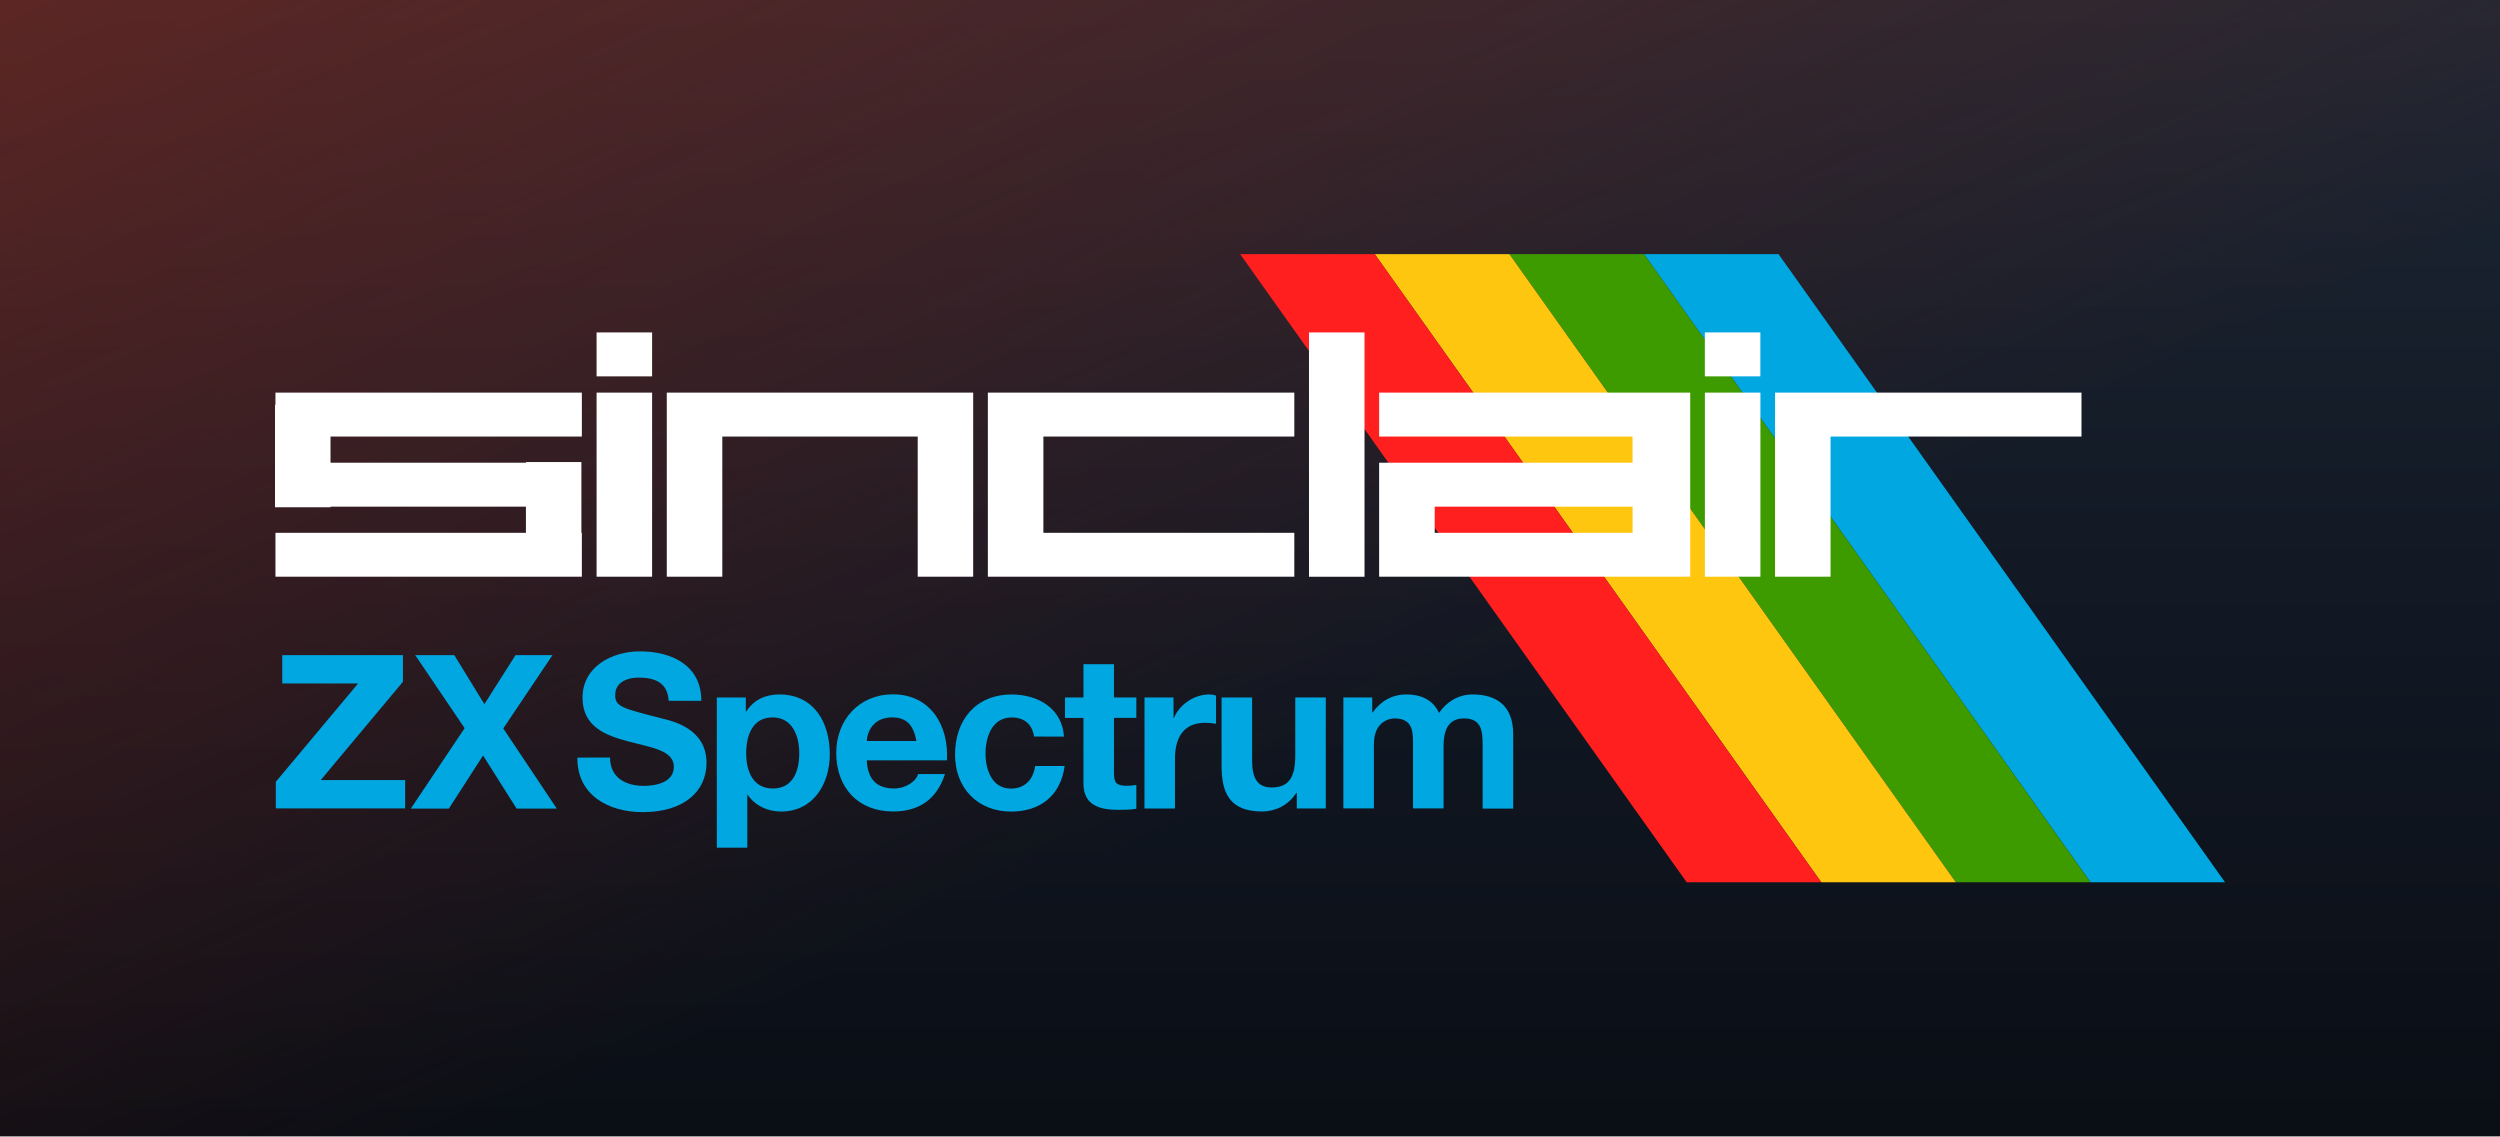
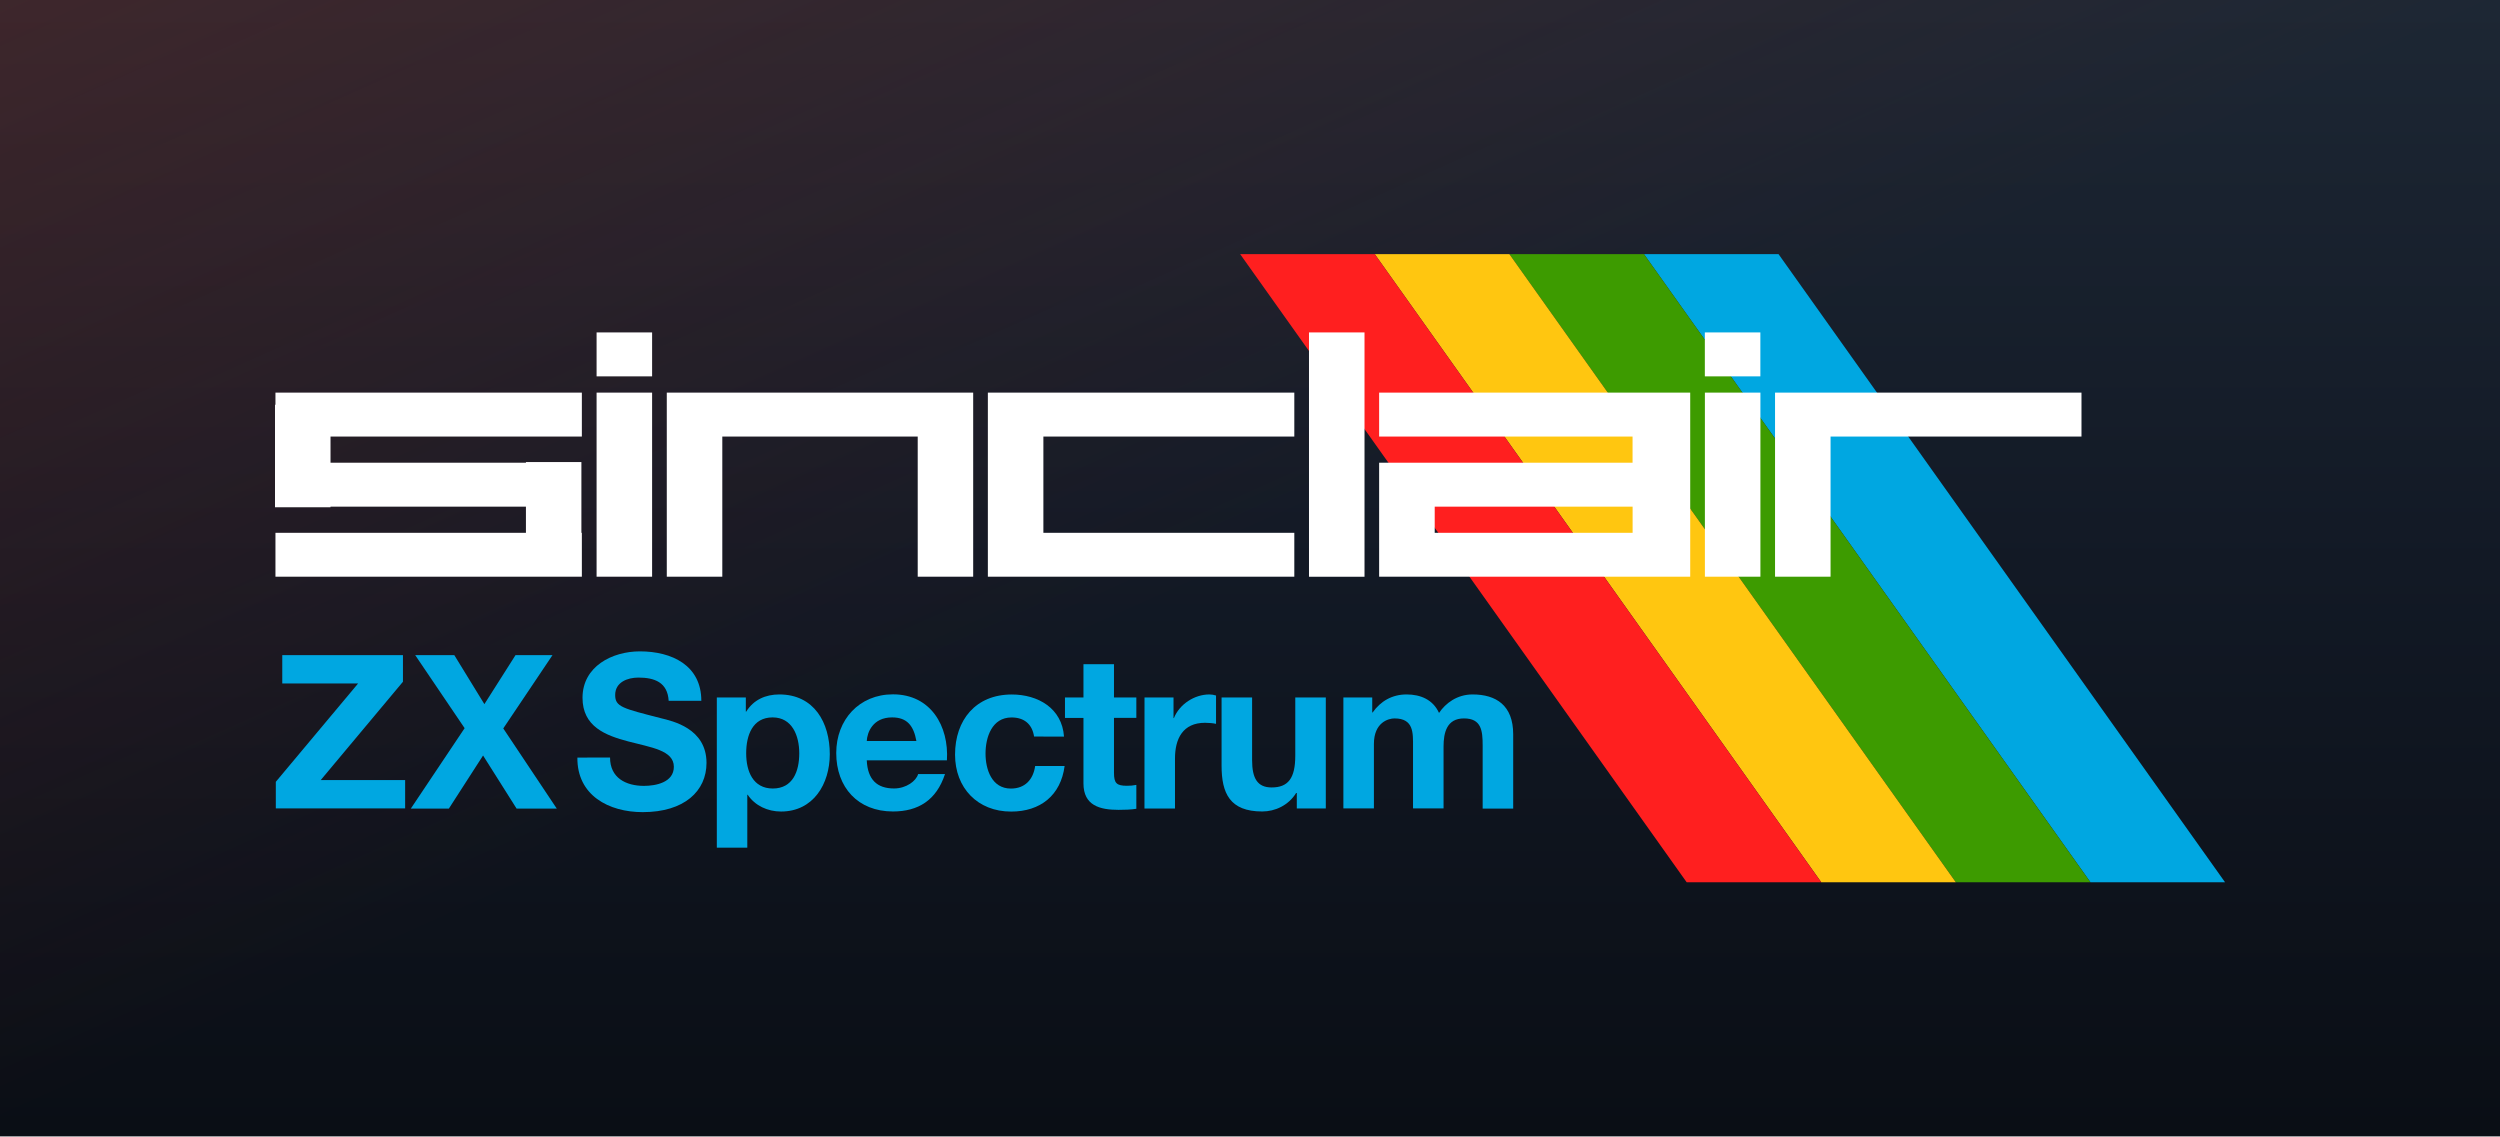
<svg xmlns="http://www.w3.org/2000/svg" viewBox="0 0 440 200" preserveAspectRatio="xMidYMid meet">
  <defs>
-     <linearGradient id="base" x1="0" y1="0" x2="0" y2="1">
+     <linearGradient id="capBase" x1="0" y1="0" x2="0" y2="1">
      <stop offset="0" stop-color="#1d2734" />
      <stop offset="0.5" stop-color="#121925" />
      <stop offset="1" stop-color="#0a0e15" />
    </linearGradient>
-     <linearGradient id="bloom" x1="0" y1="0" x2="1" y2="1">
-       <stop offset="0" stop-color="#9a2514" stop-opacity="0.50" />
-       <stop offset="0.6" stop-color="#9a2514" stop-opacity="0" />
+     <linearGradient id="capBloom" x1="0" y1="0" x2="1" y2="1">
+       <stop offset="0" stop-color="#9a2514" stop-opacity="0.26" />
+       <stop offset="0.5" stop-color="#9a2514" stop-opacity="0" />
    </linearGradient>
  </defs>
-   <rect width="440" height="200" fill="url(#base)" />
-   <rect width="440" height="200" fill="url(#bloom)" />
+   <rect width="440" height="200" fill="url(#capBase)" />
+   <rect width="440" height="200" fill="url(#capBloom)" />
  <g transform="translate(48.400 44.730) scale(0.0894)">
    <style type="text/css">
	.st0{fill:#FFFFFF;}
	.st1{fill:#00A7E1;}
	.st2{fill:#3D9B00;}
	.st3{fill:#FFC610;}
	.st4{fill:#FF1F1F;}
</style>
    <g>
      <rect x="633.1" y="154.1" class="st0" width="109.3" height="86.5" />
      <g>
        <g>
          <polygon class="st1" points="2960,0 2695.1,0 3574,1236.5 3839,1236.5    " />
          <polygon class="st2" points="2695.1,0 2430.1,0 3309,1236.5 3574,1236.5    " />
          <polygon class="st3" points="2430.1,0 2165.1,0 3044,1236.5 3309,1236.5    " />
        </g>
        <polygon class="st4" points="2165.1,0 1900.1,0 2779.1,1236.5 3044,1236.5   " />
      </g>
      <g>
        <rect x="633.1" y="272.6" class="st0" width="109.3" height="362.4" />
        <rect x="2815" y="272.6" class="st0" width="109.3" height="362.4" />
        <rect x="2035.6" y="154.1" class="st0" width="109.3" height="481" />
        <polygon class="st0" points="880.6,272.6 771.3,272.6 771.3,359.1 771.3,635 880.6,635 880.6,359.1 1265.3,359.1 1265.3,635     1374.5,635 1374.5,359.1 1374.5,272.6 1265.3,272.6   " />
        <polygon class="st0" points="3556.4,272.6 3062.4,272.6 2953.1,272.6 2953.1,359.1 2953.1,635 3062.4,635 3062.4,359.1     3556.4,359.1   " />
        <polygon class="st0" points="0.9,296.5 0,296.5 0,410.6 0,497.1 0,498.3 109.3,498.3 109.3,497.1 494,497.1 494,548.6 0.9,548.6     0.9,635 494,635 603.2,635 604.1,635 604.1,548.6 603.2,548.6 603.2,497.1 603.2,410.6 603.2,409.3 494,409.3 494,410.6     109.3,410.6 109.3,359.1 604.1,359.1 604.1,272.6 0.9,272.6   " />
        <polygon class="st0" points="1403.4,272.6 1403.4,359.1 1403.4,548.6 1403.4,635 1512.7,635 2006.7,635 2006.7,548.6     1512.7,548.6 1512.7,359.1 2006.7,359.1 2006.7,272.6 1512.7,272.6   " />
        <path class="st0" d="M2777.1,272.6h-100.4h-4.1h-498.9v86.5h498.9v51.5h-498.9v4.6v81.9v51.5V635H2283h389.6h4.1h100.4h4.9h4.1    V272.6h-4.1H2777.1z M2283.1,548.6v-51.5h389.6v51.5H2283.1z" />
      </g>
      <g>
        <path class="st1" d="M1.6,1038.8l162-193.6H14.3v-55.8h237.6v52.4L90,1035.4h166.2v55.8H1.6V1038.8z" />
        <path class="st1" d="M373.3,933.2L276,789.4h77l59.2,96.5l61.3-96.5h72.8l-96.9,144.3l105.3,157.8h-79.1l-66-104.5l-67.3,104.5    h-74.9L373.3,933.2z" />
        <path class="st1" d="M659.6,991c0,40.2,31.3,55.8,66.8,55.8c23.3,0,58.8-6.8,58.8-37.6c0-32.6-45.3-38.1-89.7-49.9    c-44.8-11.8-90.1-29.2-90.1-85.9c0-61.8,58.4-91.4,112.9-91.4c63,0,121,27.5,121,97.3H775c-2.1-36.4-27.9-45.7-59.6-45.7    c-21.2,0-45.7,8.9-45.7,34.3c0,23.3,14.4,26.2,90.1,45.7c22,5.5,89.7,19.5,89.7,88c0,55.4-43.6,96.9-125.6,96.9    c-66.8,0-129.4-33-128.6-107.4L659.6,991L659.6,991z" />
        <path class="st1" d="M869.8,872.7h57.1v27.9h0.8c14.4-23.3,38.1-33.8,65.1-33.8c68.5,0,99.4,55.4,99.4,117.6    c0,58.4-32.2,112.9-96,112.9c-26.2,0-51.2-11.4-65.6-33h-0.8v104.1h-60V872.7z M1032.1,982.6c0-34.7-14-70.6-52.5-70.6    c-39.3,0-52,35.1-52,70.6c0,35.5,13.5,69.4,52.5,69.4C1019.5,1051.9,1032.1,1018.1,1032.1,982.6z" />
        <path class="st1" d="M1165,996.5c1.7,38.1,20.3,55.4,53.7,55.4c24.1,0,43.6-14.8,47.4-28.3h52.9c-16.9,51.6-52.9,73.6-102.4,73.6    c-69,0-111.7-47.4-111.7-115.1c0-65.6,45.3-115.5,111.7-115.5c74.5,0,110.4,62.6,106.2,129.9L1165,996.5L1165,996.5z     M1262.7,958.5c-5.5-30.5-18.6-46.5-47.8-46.5c-38.1,0-49.1,29.6-49.9,46.5H1262.7z" />
        <path class="st1" d="M1494.4,949.7c-3.8-24.5-19.5-37.6-44.4-37.6c-38.5,0-51.2,38.9-51.2,71.1c0,31.3,12.3,68.9,49.9,68.9    c27.9,0,44-17.8,47.8-44.4h58c-7.6,57.9-47.8,89.7-105.3,89.7c-66,0-110.4-46.5-110.4-112.1c0-68.1,40.6-118.4,111.7-118.4    c51.6,0,99,27.1,102.8,82.9L1494.4,949.7L1494.4,949.7z" />
        <path class="st1" d="M1651.7,872.7h44v40.2h-44v108.3c0,20.3,5.1,25.4,25.4,25.4c6.3,0,12.3-0.4,18.6-1.7v47    c-10.2,1.7-23.3,2.1-35.1,2.1c-36.8,0-69-8.5-69-52V913h-36.4v-40.2h36.4v-65.6h60.1V872.7z" />
        <path class="st1" d="M1711.8,872.7h57.1v40.6h0.8c11-27.5,40.6-46.5,69.8-46.5c4.2,0,9.3,0.8,13.1,2.1v55.8    c-5.5-1.3-14.4-2.1-21.6-2.1c-44,0-59.2,31.7-59.2,70.2v98.6h-60.1L1711.8,872.7L1711.8,872.7z" />
        <path class="st1" d="M2068.7,1091.3h-57.1v-30.5h-1.3c-15.2,24.5-41.5,36.4-66.8,36.4c-63.9,0-80-36-80-90.1V872.7h60.1v123.5    c0,36,10.6,53.7,38.5,53.7c32.6,0,46.5-18.2,46.5-62.6V872.7h60.1V1091.3z" />
        <path class="st1" d="M2103.4,872.7h56.7v29.6h0.8c15.7-22.4,38.5-35.5,66.8-35.5c27.5,0,52,10.2,63.9,36.4    c12.7-19,35.5-36.4,66-36.4c46.5,0,80,21.6,80,78.3v146.4h-60.1V967.3c0-29.2-2.5-53.3-36.8-53.3c-33.8,0-40.2,27.9-40.2,55.4    v121.8h-60.1V968.6c0-25.4,1.7-54.6-36.4-54.6c-11.8,0-40.6,7.6-40.6,50.3v126.9h-60.1V872.7H2103.4z" />
      </g>
      <rect x="2814.9" y="154.1" class="st0" width="109.3" height="86.5" />
    </g>
  </g>
</svg>
